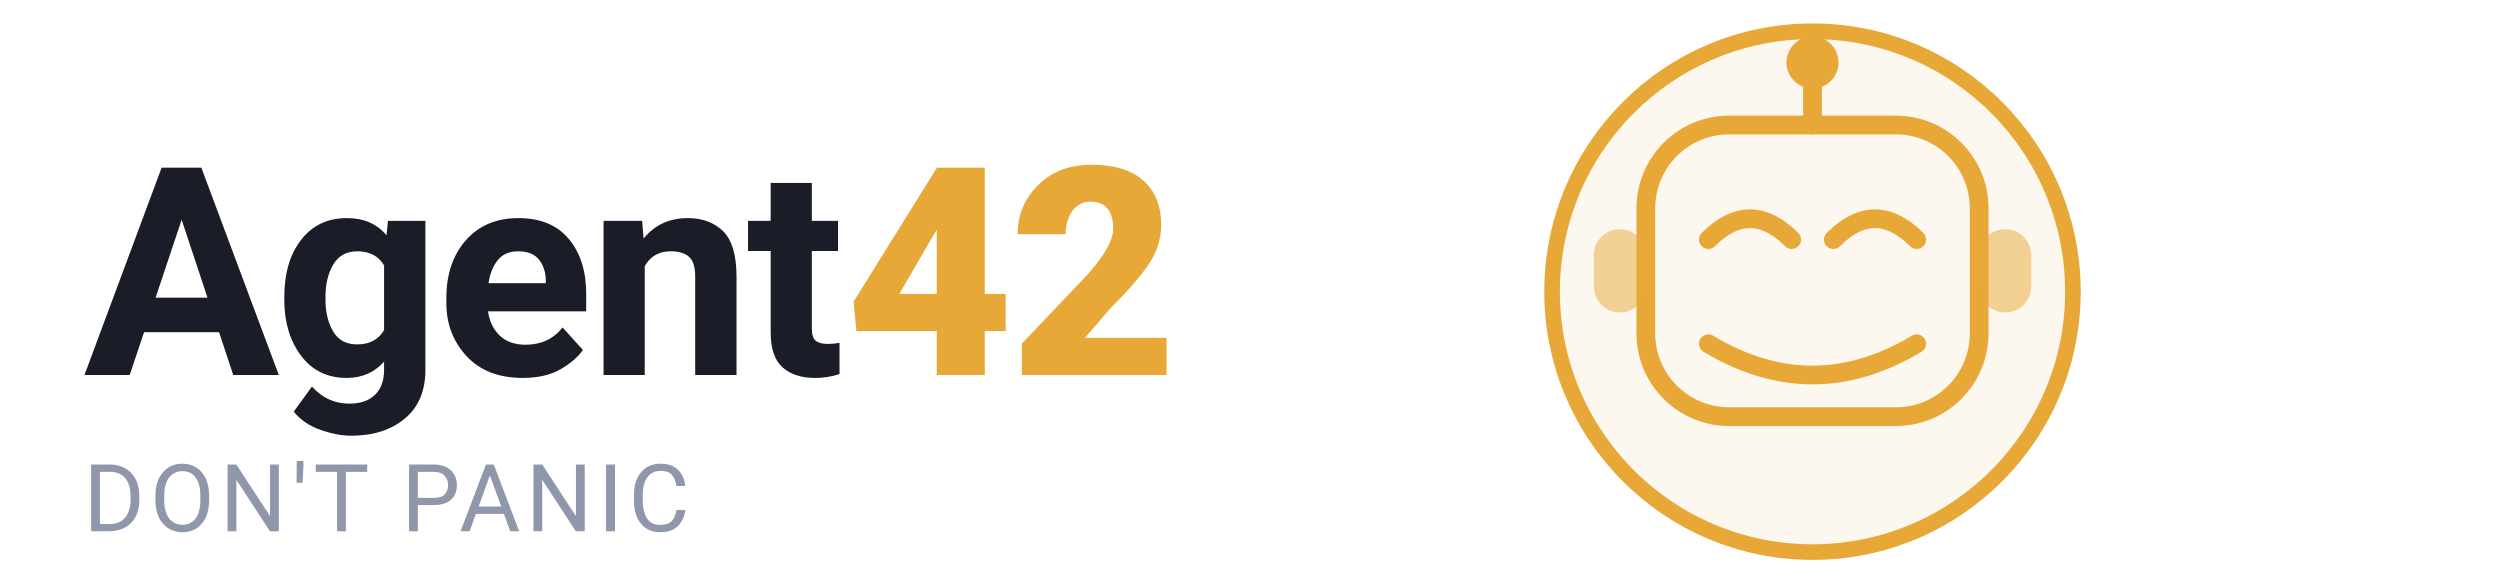
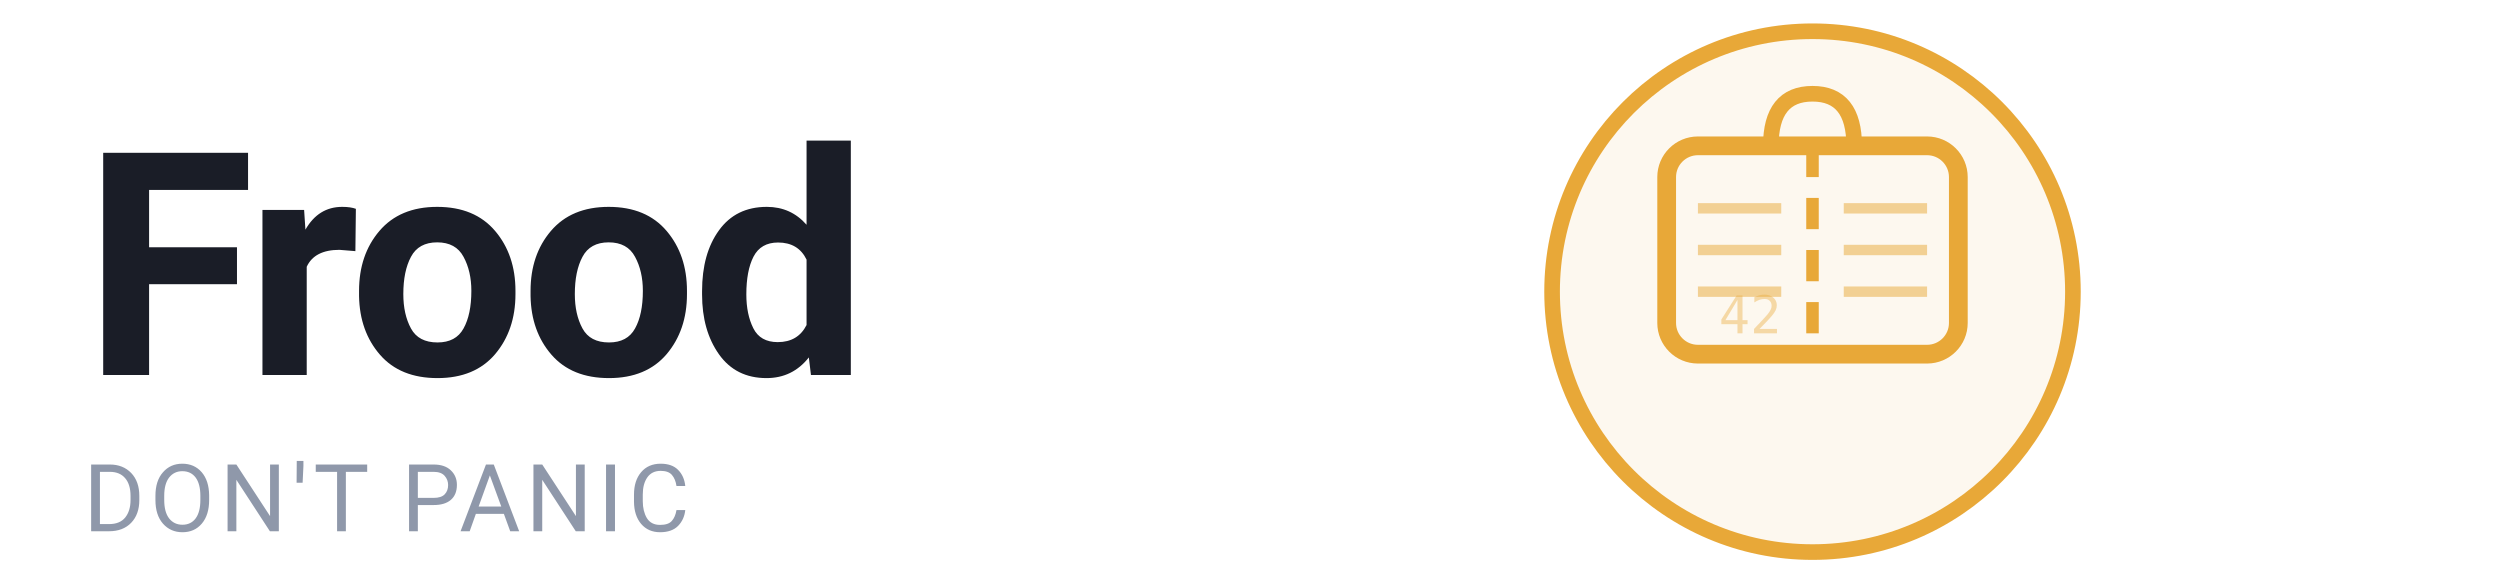
<svg xmlns="http://www.w3.org/2000/svg" viewBox="0 0 240 56" fill="none">
-   <text x="8" y="36" font-family="-apple-system, BlinkMacSystemFont, 'Segoe UI', Roboto, sans-serif" font-size="28" font-weight="600" fill="#1a1d27" letter-spacing="-0.5">Agent<tspan font-weight="800" fill="#E8A838">42</tspan>
-   </text>
+   <text x="8" y="36" font-family="-apple-system, BlinkMacSystemFont, 'Segoe UI', Roboto, sans-serif" font-size="30" font-weight="700" fill="#1a1d27" letter-spacing="-0.5">Frood</text>
  <text x="8" y="51" font-family="-apple-system, BlinkMacSystemFont, 'Segoe UI', Roboto, sans-serif" font-size="9" fill="#8f98aa" letter-spacing="0.5">DON'T PANIC</text>
  <g transform="translate(148, 2)">
    <circle cx="26" cy="26" r="25" fill="#E8A838" fill-opacity="0.08" stroke="#E8A838" stroke-width="1.5" />
-     <line x1="26" y1="10" x2="26" y2="5" stroke="#E8A838" stroke-width="1.8" stroke-linecap="round" />
-     <circle cx="26" cy="4" r="2.5" fill="#E8A838" />
-     <rect x="10" y="10" width="32" height="28" rx="8" fill="none" stroke="#E8A838" stroke-width="1.8" />
-     <path d="M16 21 Q20 17 24 21" fill="none" stroke="#E8A838" stroke-width="1.8" stroke-linecap="round" />
-     <path d="M28 21 Q32 17 36 21" fill="none" stroke="#E8A838" stroke-width="1.8" stroke-linecap="round" />
-     <path d="M16 31 Q26 37 36 31" fill="none" stroke="#E8A838" stroke-width="1.8" stroke-linecap="round" />
-     <rect x="5" y="20" width="5" height="8" rx="2.5" fill="#E8A838" opacity="0.5" />
-     <rect x="42" y="20" width="5" height="8" rx="2.5" fill="#E8A838" opacity="0.5" />
+     <rect x="12" y="12" width="28" height="20" rx="3" fill="none" stroke="#E8A838" stroke-width="1.8" />
+     <line x1="26" y1="12" x2="26" y2="32" stroke="#E8A838" stroke-width="1.2" stroke-dasharray="3,2" />
+     <line x1="15" y1="18" x2="23" y2="18" stroke="#E8A838" stroke-width="1" opacity="0.5" />
+     <line x1="15" y1="22" x2="23" y2="22" stroke="#E8A838" stroke-width="1" opacity="0.5" />
+     <line x1="15" y1="26" x2="23" y2="26" stroke="#E8A838" stroke-width="1" opacity="0.5" />
+     <line x1="29" y1="18" x2="37" y2="18" stroke="#E8A838" stroke-width="1" opacity="0.5" />
+     <line x1="29" y1="22" x2="37" y2="22" stroke="#E8A838" stroke-width="1" opacity="0.5" />
+     <line x1="29" y1="26" x2="37" y2="26" stroke="#E8A838" stroke-width="1" opacity="0.5" />
+     <path d="M22 12 Q22 7 26 7 Q30 7 30 12" fill="none" stroke="#E8A838" stroke-width="1.5" />
+     <text x="17" y="30" font-family="monospace" font-size="5" fill="#E8A838" opacity="0.4">42</text>
  </g>
</svg>
